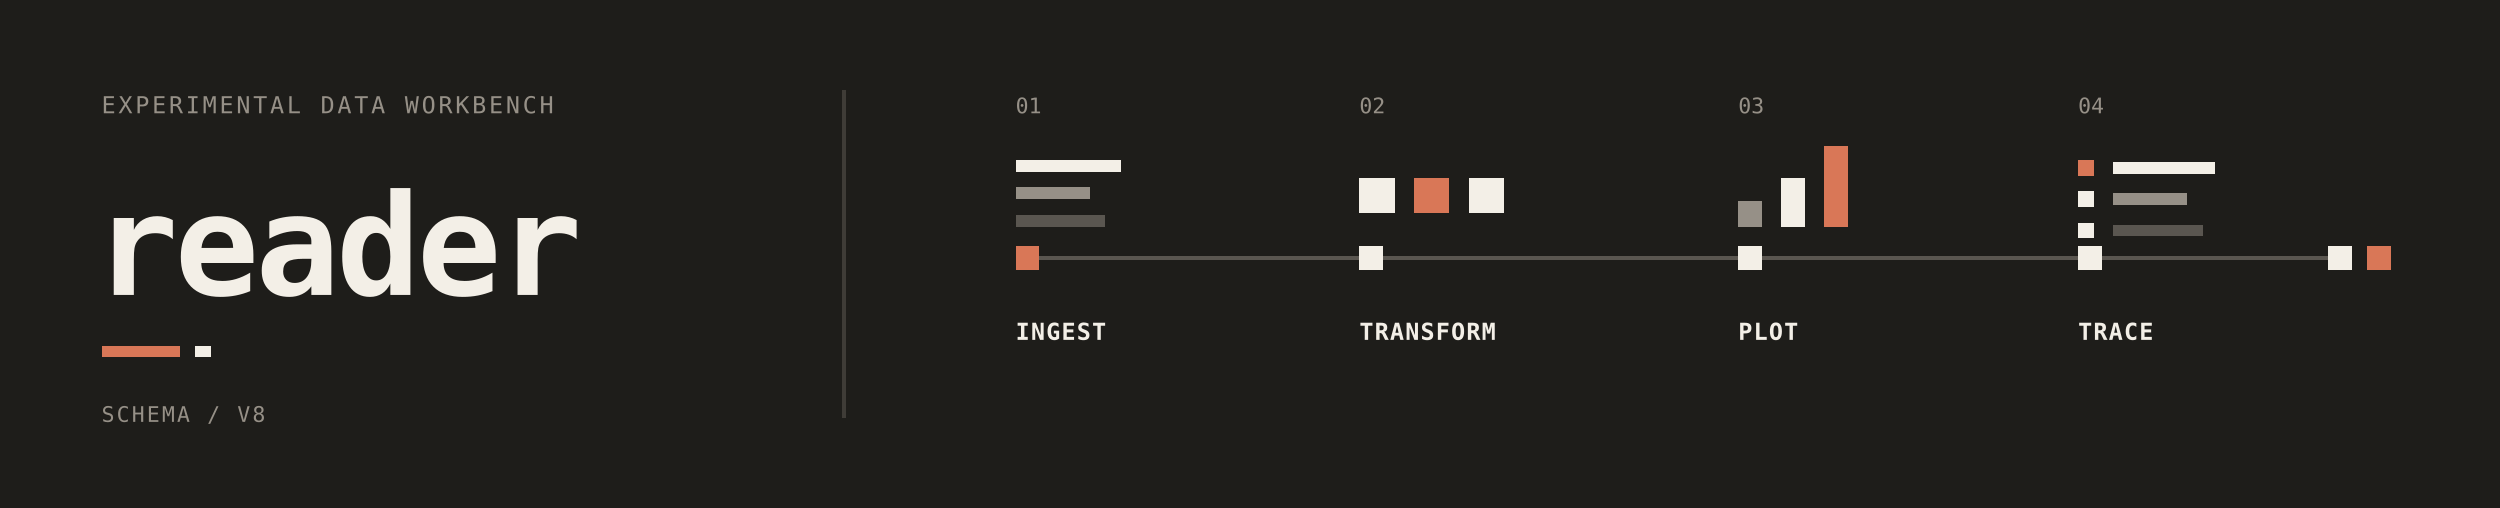
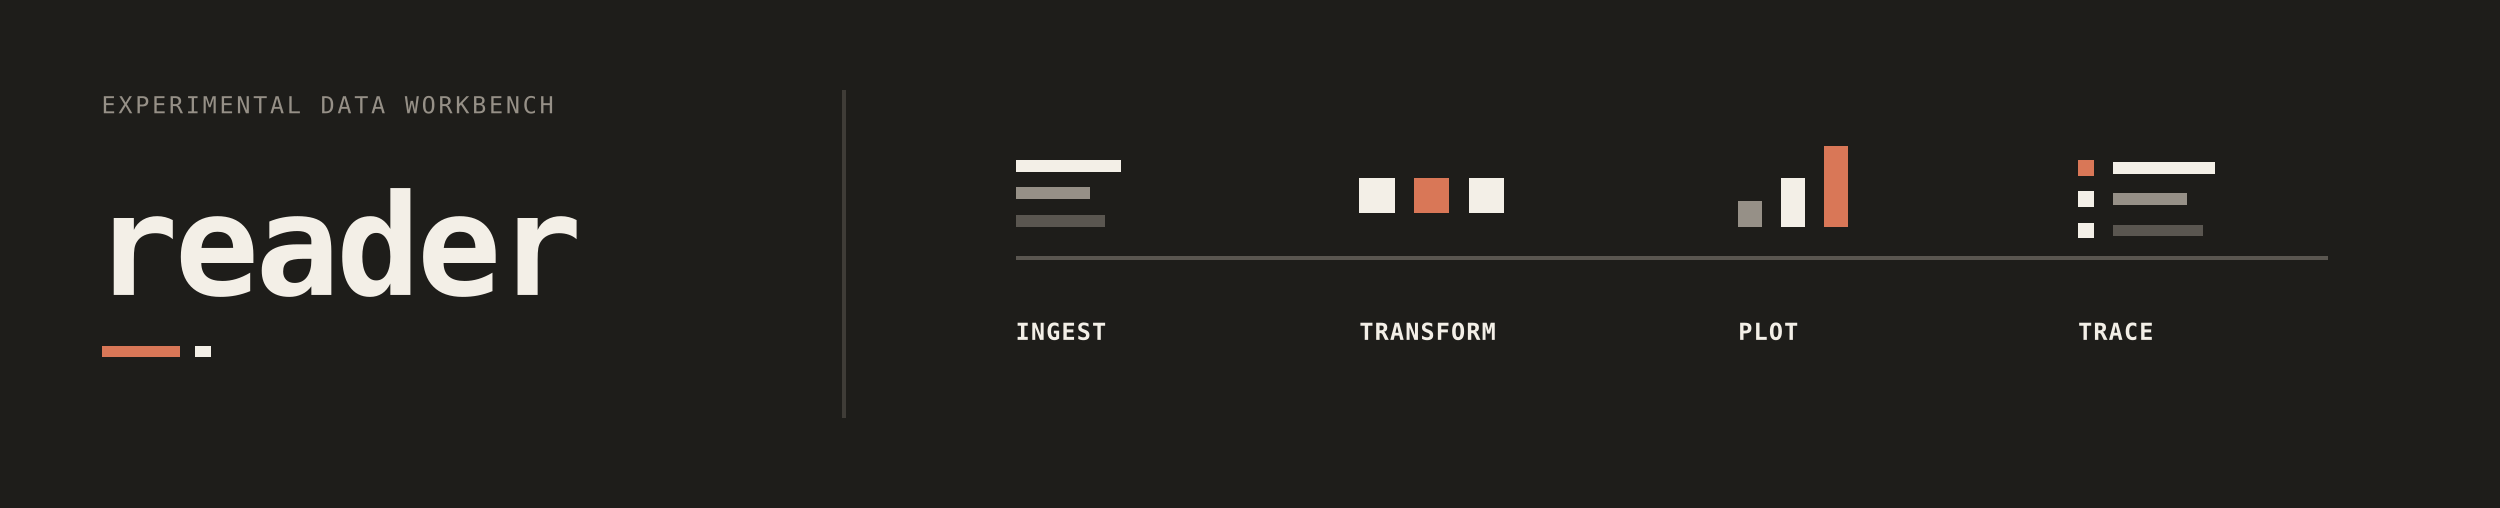
<svg xmlns="http://www.w3.org/2000/svg" width="1280" height="260" viewBox="0 0 1280 260" fill="none" shape-rendering="crispEdges">
  <rect width="1280" height="260" fill="#1E1D1A" />
  <g font-family="Menlo, Monaco, Consolas, monospace">
    <text x="52" y="58" fill="#969087" font-size="12" letter-spacing="1.4">EXPERIMENTAL DATA WORKBENCH</text>
    <text x="48" y="151" fill="#F3EFE7" font-size="72" font-weight="700" letter-spacing="-2">reader</text>
    <rect x="52" y="177" width="40" height="6" fill="#D97757" />
    <rect x="100" y="177" width="8" height="6" fill="#F3EFE7" />
-     <text x="52" y="216" fill="#969087" font-size="11" letter-spacing="1.1">SCHEMA / V8</text>
  </g>
  <path d="M432 46V214" stroke="#3F3C37" stroke-width="2" />
  <path d="M520 132H1192" stroke="#5A5650" stroke-width="2" />
  <g font-family="Menlo, Monaco, Consolas, monospace">
    <g transform="translate(520 0)">
-       <text x="0" y="58" fill="#969087" font-size="11">01</text>
      <rect x="0" y="82" width="54" height="6" fill="#F3EFE7" />
      <rect x="0" y="96" width="38" height="6" fill="#969087" />
      <rect x="0" y="110" width="46" height="6" fill="#5A5650" />
-       <rect x="0" y="126" width="12" height="12" fill="#D97757" />
      <text x="0" y="174" fill="#F3EFE7" font-size="12" font-weight="700" letter-spacing="0.6">INGEST</text>
    </g>
    <g transform="translate(696 0)">
-       <text x="0" y="58" fill="#969087" font-size="11">02</text>
      <rect x="0" y="91" width="18" height="18" fill="#F3EFE7" />
      <rect x="28" y="91" width="18" height="18" fill="#D97757" />
      <rect x="56" y="91" width="18" height="18" fill="#F3EFE7" />
-       <rect x="0" y="126" width="12" height="12" fill="#F3EFE7" />
      <text x="0" y="174" fill="#F3EFE7" font-size="12" font-weight="700" letter-spacing="0.6">TRANSFORM</text>
    </g>
    <g transform="translate(890 0)">
-       <text x="0" y="58" fill="#969087" font-size="11">03</text>
      <rect x="0" y="103" width="12" height="13" fill="#969087" />
      <rect x="22" y="91" width="12" height="25" fill="#F3EFE7" />
      <rect x="44" y="75" width="12" height="41" fill="#D97757" />
-       <rect x="0" y="126" width="12" height="12" fill="#F3EFE7" />
      <text x="0" y="174" fill="#F3EFE7" font-size="12" font-weight="700" letter-spacing="0.6">PLOT</text>
    </g>
    <g transform="translate(1064 0)">
-       <text x="0" y="58" fill="#969087" font-size="11">04</text>
      <rect x="0" y="82" width="8" height="8" fill="#D97757" />
      <rect x="18" y="83" width="52" height="6" fill="#F3EFE7" />
      <rect x="0" y="98" width="8" height="8" fill="#F3EFE7" />
      <rect x="18" y="99" width="38" height="6" fill="#969087" />
      <rect x="0" y="114" width="8" height="8" fill="#F3EFE7" />
      <rect x="18" y="115" width="46" height="6" fill="#5A5650" />
-       <rect x="0" y="126" width="12" height="12" fill="#F3EFE7" />
      <text x="0" y="174" fill="#F3EFE7" font-size="12" font-weight="700" letter-spacing="0.6">TRACE</text>
    </g>
  </g>
-   <rect x="1192" y="126" width="12" height="12" fill="#F3EFE7" />
-   <rect x="1212" y="126" width="12" height="12" fill="#D97757" />
</svg>
